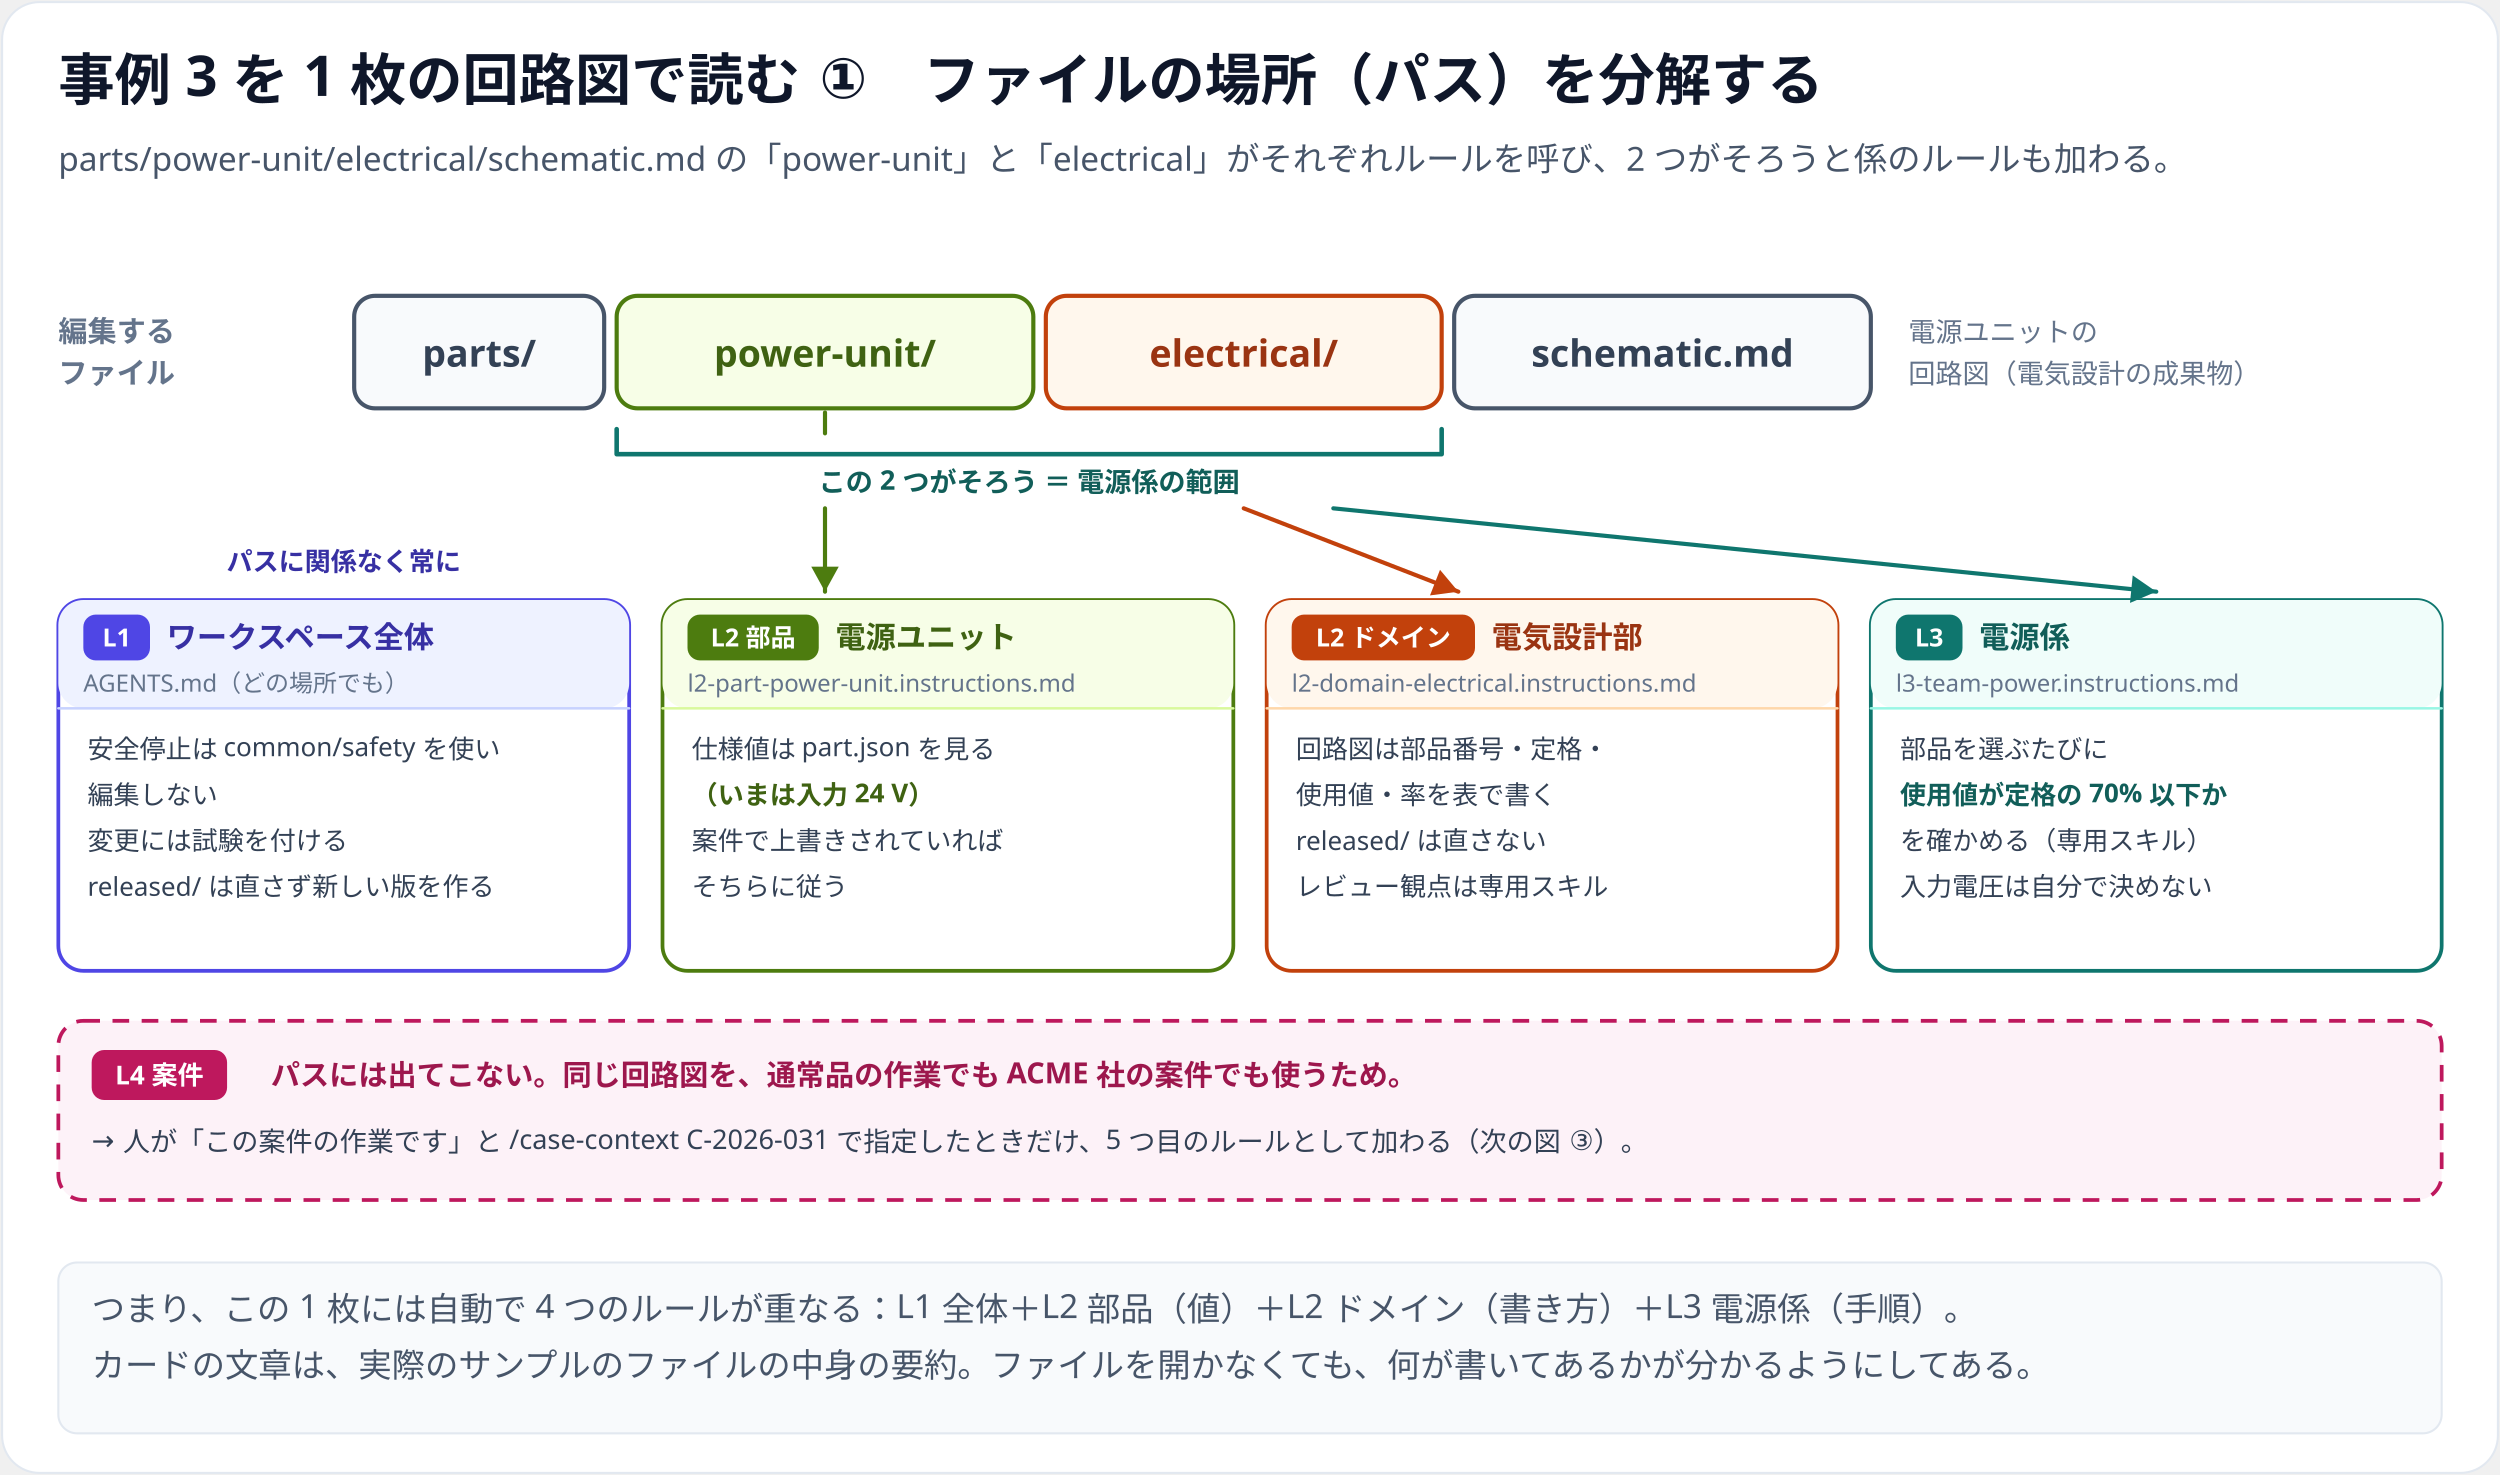
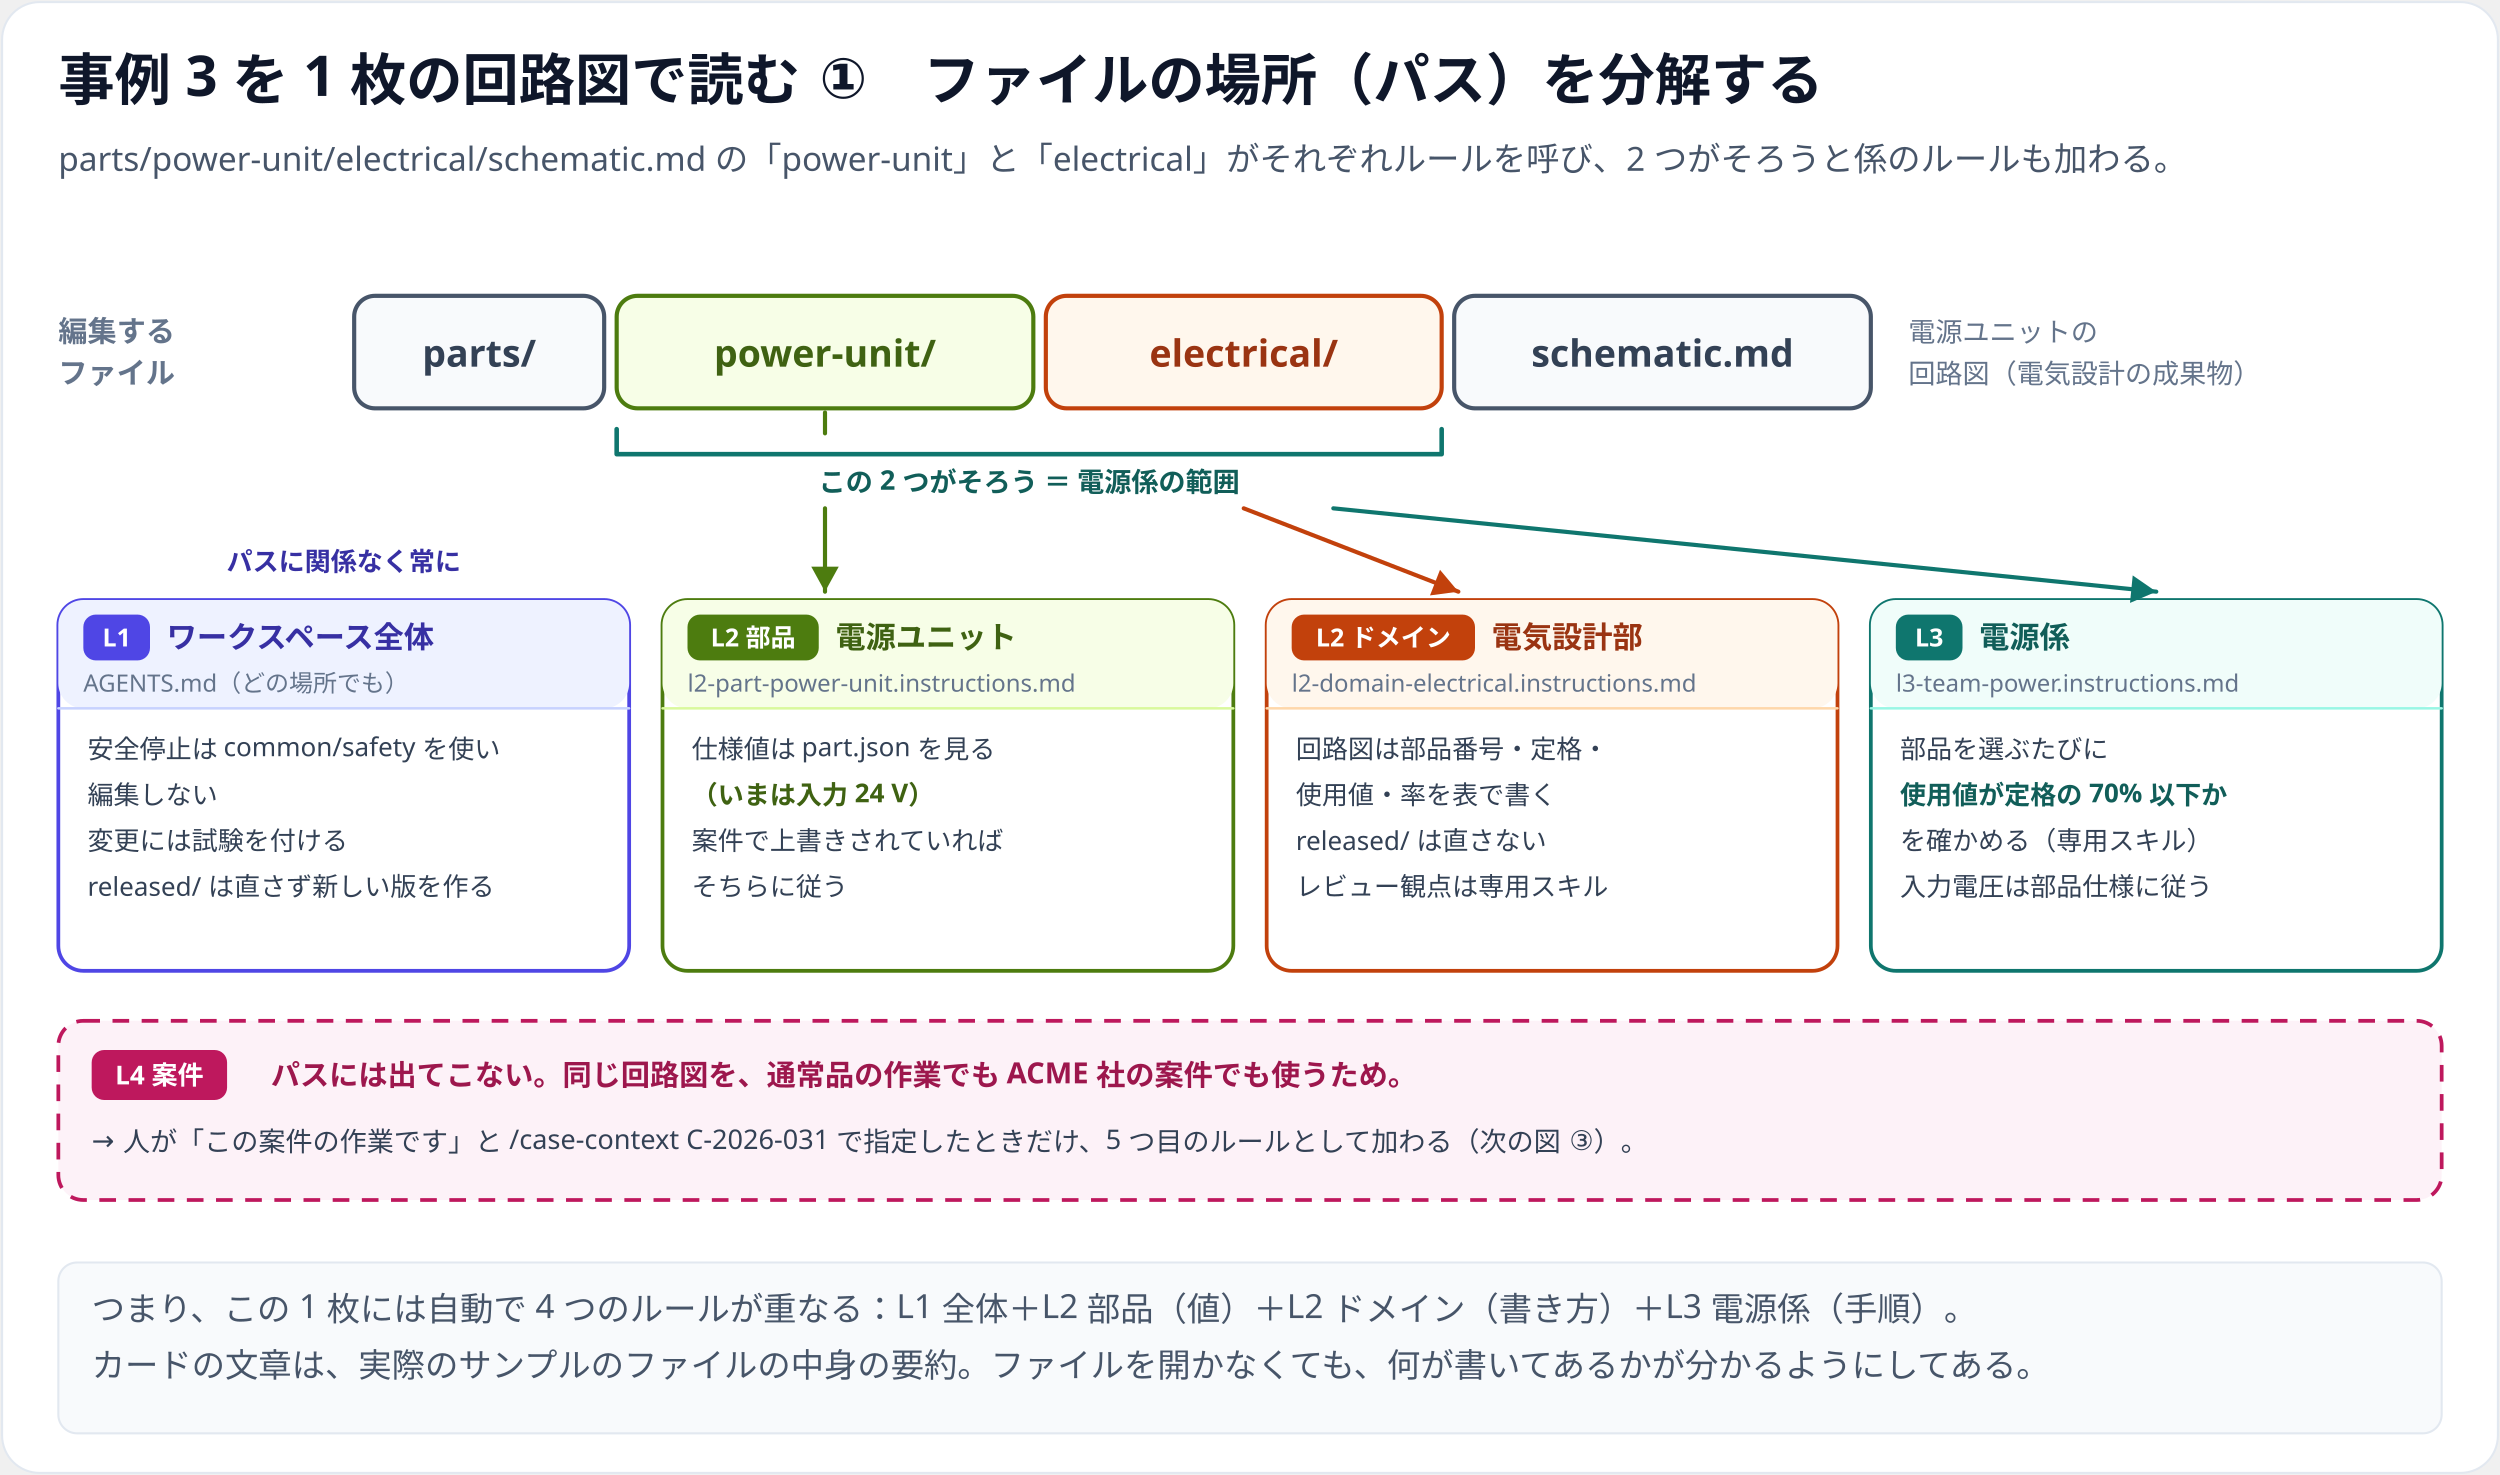
<svg xmlns="http://www.w3.org/2000/svg" viewBox="0 0 1200 708" role="img" aria-labelledby="title desc" font-family="'Noto Sans JP', 'Yu Gothic UI', Meiryo, sans-serif">
  <defs>
</defs>
  <rect x="1" y="1" width="1198" height="706" rx="18" fill="#fff" stroke="#e2e8f0" />
  <text x="28" y="48" font-size="27" font-weight="700" fill="#0f172a" text-anchor="start">事例 3 を 1 枚の回路図で読む ①　ファイルの場所（パス）を分解する</text>
  <text x="28" y="82" font-size="16" font-weight="400" fill="#475569" text-anchor="start">parts/power-unit/electrical/schematic.md の「power-unit」と「electrical」がそれぞれルールを呼び、2 つがそろうと係のルールも加わる。</text>
  <text x="28" y="164" font-size="14" font-weight="700" fill="#64748b" text-anchor="start">編集する</text>
  <text x="28" y="184" font-size="14" font-weight="700" fill="#64748b" text-anchor="start">ファイル</text>
  <rect x="170" y="142" width="120" height="54" rx="10" fill="#f8fafc" stroke="#475569" stroke-width="2" />
  <text x="230" y="176" font-size="18" font-weight="700" fill="#334155" text-anchor="middle">parts/</text>
  <rect x="296" y="142" width="200" height="54" rx="10" fill="#f7fee7" stroke="#4d7c0f" stroke-width="2" />
  <text x="396" y="176" font-size="18" font-weight="700" fill="#3f6212" text-anchor="middle">power-unit/</text>
  <rect x="502" y="142" width="190" height="54" rx="10" fill="#fff7ed" stroke="#c2410c" stroke-width="2" />
  <text x="597" y="176" font-size="18" font-weight="700" fill="#9a3412" text-anchor="middle">electrical/</text>
  <rect x="698" y="142" width="200" height="54" rx="10" fill="#f8fafc" stroke="#475569" stroke-width="2" />
  <text x="798" y="176" font-size="18" font-weight="700" fill="#334155" text-anchor="middle">schematic.md</text>
  <text x="916" y="164" font-size="13" font-weight="400" fill="#64748b" text-anchor="start">電源ユニットの</text>
  <text x="916" y="184" font-size="13" font-weight="400" fill="#64748b" text-anchor="start">回路図（電気設計の成果物）</text>
  <path d="M296 206 V218 H692 V206" fill="none" stroke="#0f766e" stroke-width="2.2" stroke-linejoin="round" stroke-linecap="round" />
  <text x="494" y="236" font-size="13" font-weight="700" fill="#115e59" text-anchor="middle">この 2 つがそろう ＝ 電源係の範囲</text>
  <rect x="28" y="288" width="274" height="178" rx="12" fill="#fff" stroke="#4f46e5" stroke-width="1.8" />
  <rect x="28" y="288" width="274" height="52" rx="12" fill="#eef2ff" stroke="none" />
  <path d="M28 340 H302" fill="none" stroke="#c7d2fe" stroke-width="1.2" stroke-linejoin="round" stroke-linecap="round" />
  <rect x="40" y="295" width="32" height="22" rx="6" fill="#4f46e5" stroke="none" />
  <text x="56" y="310.3" font-size="12" font-weight="700" fill="#fff" text-anchor="middle">L1</text>
  <text x="80" y="311" font-size="14.5" font-weight="700" fill="#3730a3" text-anchor="start">ワークスペース全体</text>
  <text x="40" y="332" font-size="11.5" font-weight="400" fill="#64748b" text-anchor="start">AGENTS.md（どの場所でも）</text>
  <text x="42" y="364" font-size="12.5" font-weight="400" fill="#334155" text-anchor="start">安全停止は common/safety を使い</text>
  <text x="42" y="386" font-size="12.5" font-weight="400" fill="#334155" text-anchor="start">編集しない</text>
  <text x="42" y="408" font-size="12.5" font-weight="400" fill="#334155" text-anchor="start">変更には試験を付ける</text>
  <text x="42" y="430" font-size="12.5" font-weight="400" fill="#334155" text-anchor="start">released/ は直さず新しい版を作る</text>
  <rect x="318" y="288" width="274" height="178" rx="12" fill="#fff" stroke="#4d7c0f" stroke-width="1.8" />
  <rect x="318" y="288" width="274" height="52" rx="12" fill="#f7fee7" stroke="none" />
  <path d="M318 340 H592" fill="none" stroke="#d9f99d" stroke-width="1.2" stroke-linejoin="round" stroke-linecap="round" />
  <rect x="330" y="295" width="63" height="22" rx="6" fill="#4d7c0f" stroke="none" />
  <text x="361.5" y="310.3" font-size="12" font-weight="700" fill="#fff" text-anchor="middle">L2 部品</text>
  <text x="401" y="311" font-size="14.5" font-weight="700" fill="#3f6212" text-anchor="start">電源ユニット</text>
  <text x="330" y="332" font-size="11.5" font-weight="400" fill="#64748b" text-anchor="start">l2-part-power-unit.instructions.md</text>
  <text x="332" y="364" font-size="12.5" font-weight="400" fill="#334155" text-anchor="start">仕様値は part.json を見る</text>
  <text x="332" y="386" font-size="12.5" font-weight="700" fill="#3f6212" text-anchor="start">（いまは入力 24 V）</text>
  <text x="332" y="408" font-size="12.5" font-weight="400" fill="#334155" text-anchor="start">案件で上書きされていれば</text>
  <text x="332" y="430" font-size="12.5" font-weight="400" fill="#334155" text-anchor="start">そちらに従う</text>
  <rect x="608" y="288" width="274" height="178" rx="12" fill="#fff" stroke="#c2410c" stroke-width="1.8" />
  <rect x="608" y="288" width="274" height="52" rx="12" fill="#fff7ed" stroke="none" />
  <path d="M608 340 H882" fill="none" stroke="#fed7aa" stroke-width="1.2" stroke-linejoin="round" stroke-linecap="round" />
  <rect x="620" y="295" width="88" height="22" rx="6" fill="#c2410c" stroke="none" />
  <text x="664" y="310.3" font-size="12" font-weight="700" fill="#fff" text-anchor="middle">L2 ドメイン</text>
  <text x="716" y="311" font-size="14.5" font-weight="700" fill="#9a3412" text-anchor="start">電気設計部</text>
  <text x="620" y="332" font-size="11.5" font-weight="400" fill="#64748b" text-anchor="start">l2-domain-electrical.instructions.md</text>
  <text x="622" y="364" font-size="12.5" font-weight="400" fill="#334155" text-anchor="start">回路図は部品番号・定格・</text>
  <text x="622" y="386" font-size="12.5" font-weight="400" fill="#334155" text-anchor="start">使用値・率を表で書く</text>
  <text x="622" y="408" font-size="12.5" font-weight="400" fill="#334155" text-anchor="start">released/ は直さない</text>
  <text x="622" y="430" font-size="12.5" font-weight="400" fill="#334155" text-anchor="start">レビュー観点は専用スキル</text>
  <rect x="898" y="288" width="274" height="178" rx="12" fill="#fff" stroke="#0f766e" stroke-width="1.8" />
  <rect x="898" y="288" width="274" height="52" rx="12" fill="#f0fdfa" stroke="none" />
  <path d="M898 340 H1172" fill="none" stroke="#99f6e4" stroke-width="1.2" stroke-linejoin="round" stroke-linecap="round" />
  <rect x="910" y="295" width="32" height="22" rx="6" fill="#0f766e" stroke="none" />
  <text x="926" y="310.3" font-size="12" font-weight="700" fill="#fff" text-anchor="middle">L3</text>
  <text x="950" y="311" font-size="14.5" font-weight="700" fill="#115e59" text-anchor="start">電源係</text>
  <text x="910" y="332" font-size="11.5" font-weight="400" fill="#64748b" text-anchor="start">l3-team-power.instructions.md</text>
  <text x="912" y="364" font-size="12.5" font-weight="400" fill="#334155" text-anchor="start">部品を選ぶたびに</text>
  <text x="912" y="386" font-size="12.5" font-weight="700" fill="#115e59" text-anchor="start">使用値が定格の 70% 以下か</text>
  <text x="912" y="408" font-size="12.5" font-weight="400" fill="#334155" text-anchor="start">を確かめる（専用スキル）</text>
-   <text x="912" y="430" font-size="12.5" font-weight="400" fill="#334155" text-anchor="start">入力電圧は自分で決めない</text>
+   <text x="912" y="430" font-size="12.5" font-weight="400" fill="#334155" text-anchor="start">入力電圧は部品仕様に従う</text>
  <path d="M396 198 L396 208" fill="none" stroke="#4d7c0f" stroke-width="2" stroke-linejoin="round" stroke-linecap="round" />
  <path d="M396 244 L396 284" fill="none" stroke="#4d7c0f" stroke-width="2" stroke-linejoin="round" stroke-linecap="round" />
  <path d="M389.4 272 L396 284 L402.6 272 Z" fill="#4d7c0f" stroke="none" />
  <path d="M597 244 L700 284" fill="none" stroke="#c2410c" stroke-width="2" stroke-linejoin="round" stroke-linecap="round" />
  <path d="M686.4 285.8 L700 284 L691.2 273.5 Z" fill="#c2410c" stroke="none" />
  <path d="M640 244 L1035 284" fill="none" stroke="#0f766e" stroke-width="2" stroke-linejoin="round" stroke-linecap="round" />
  <path d="M1022.4 289.4 L1035 284 L1023.7 276.2 Z" fill="#0f766e" stroke="none" />
  <text x="165" y="274" font-size="12.5" font-weight="700" fill="#3730a3" text-anchor="middle">パスに関係なく常に</text>
  <rect x="28" y="490" width="1144" height="86" rx="12" fill="#fdf2f8" stroke="#be185d" stroke-width="1.8" stroke-dasharray="8 6" />
  <rect x="44" y="504" width="65" height="24" rx="6" fill="#be185d" stroke="none" />
  <text x="76.5" y="520.5" font-size="12.5" font-weight="700" fill="#fff" text-anchor="middle">L4 案件</text>
  <text x="130" y="521" font-size="14" font-weight="700" fill="#9d174d" text-anchor="start">パスには出てこない。同じ回路図を、通常品の作業でも ACME 社の案件でも使うため。</text>
  <text x="44" y="552" font-size="13" font-weight="400" fill="#334155" text-anchor="start">→ 人が「この案件の作業です」と /case-context C-2026-031 で指定したときだけ、5 つ目のルールとして加わる（次の図 ③）。</text>
  <rect x="28" y="606" width="1144" height="82" rx="9" fill="#f8fafc" stroke="#e2e8f0" />
  <text x="44" y="634" font-size="16" font-weight="400" fill="#475569" text-anchor="start">つまり、この 1 枚には自動で 4 つのルールが重なる：L1 全体＋L2 部品（値）＋L2 ドメイン（書き方）＋L3 電源係（手順）。</text>
  <text x="44" y="661" font-size="16" font-weight="400" fill="#475569" text-anchor="start">カードの文章は、実際のサンプルのファイルの中身の要約。ファイルを開かなくても、何が書いてあるかが分かるようにしてある。</text>
</svg>
